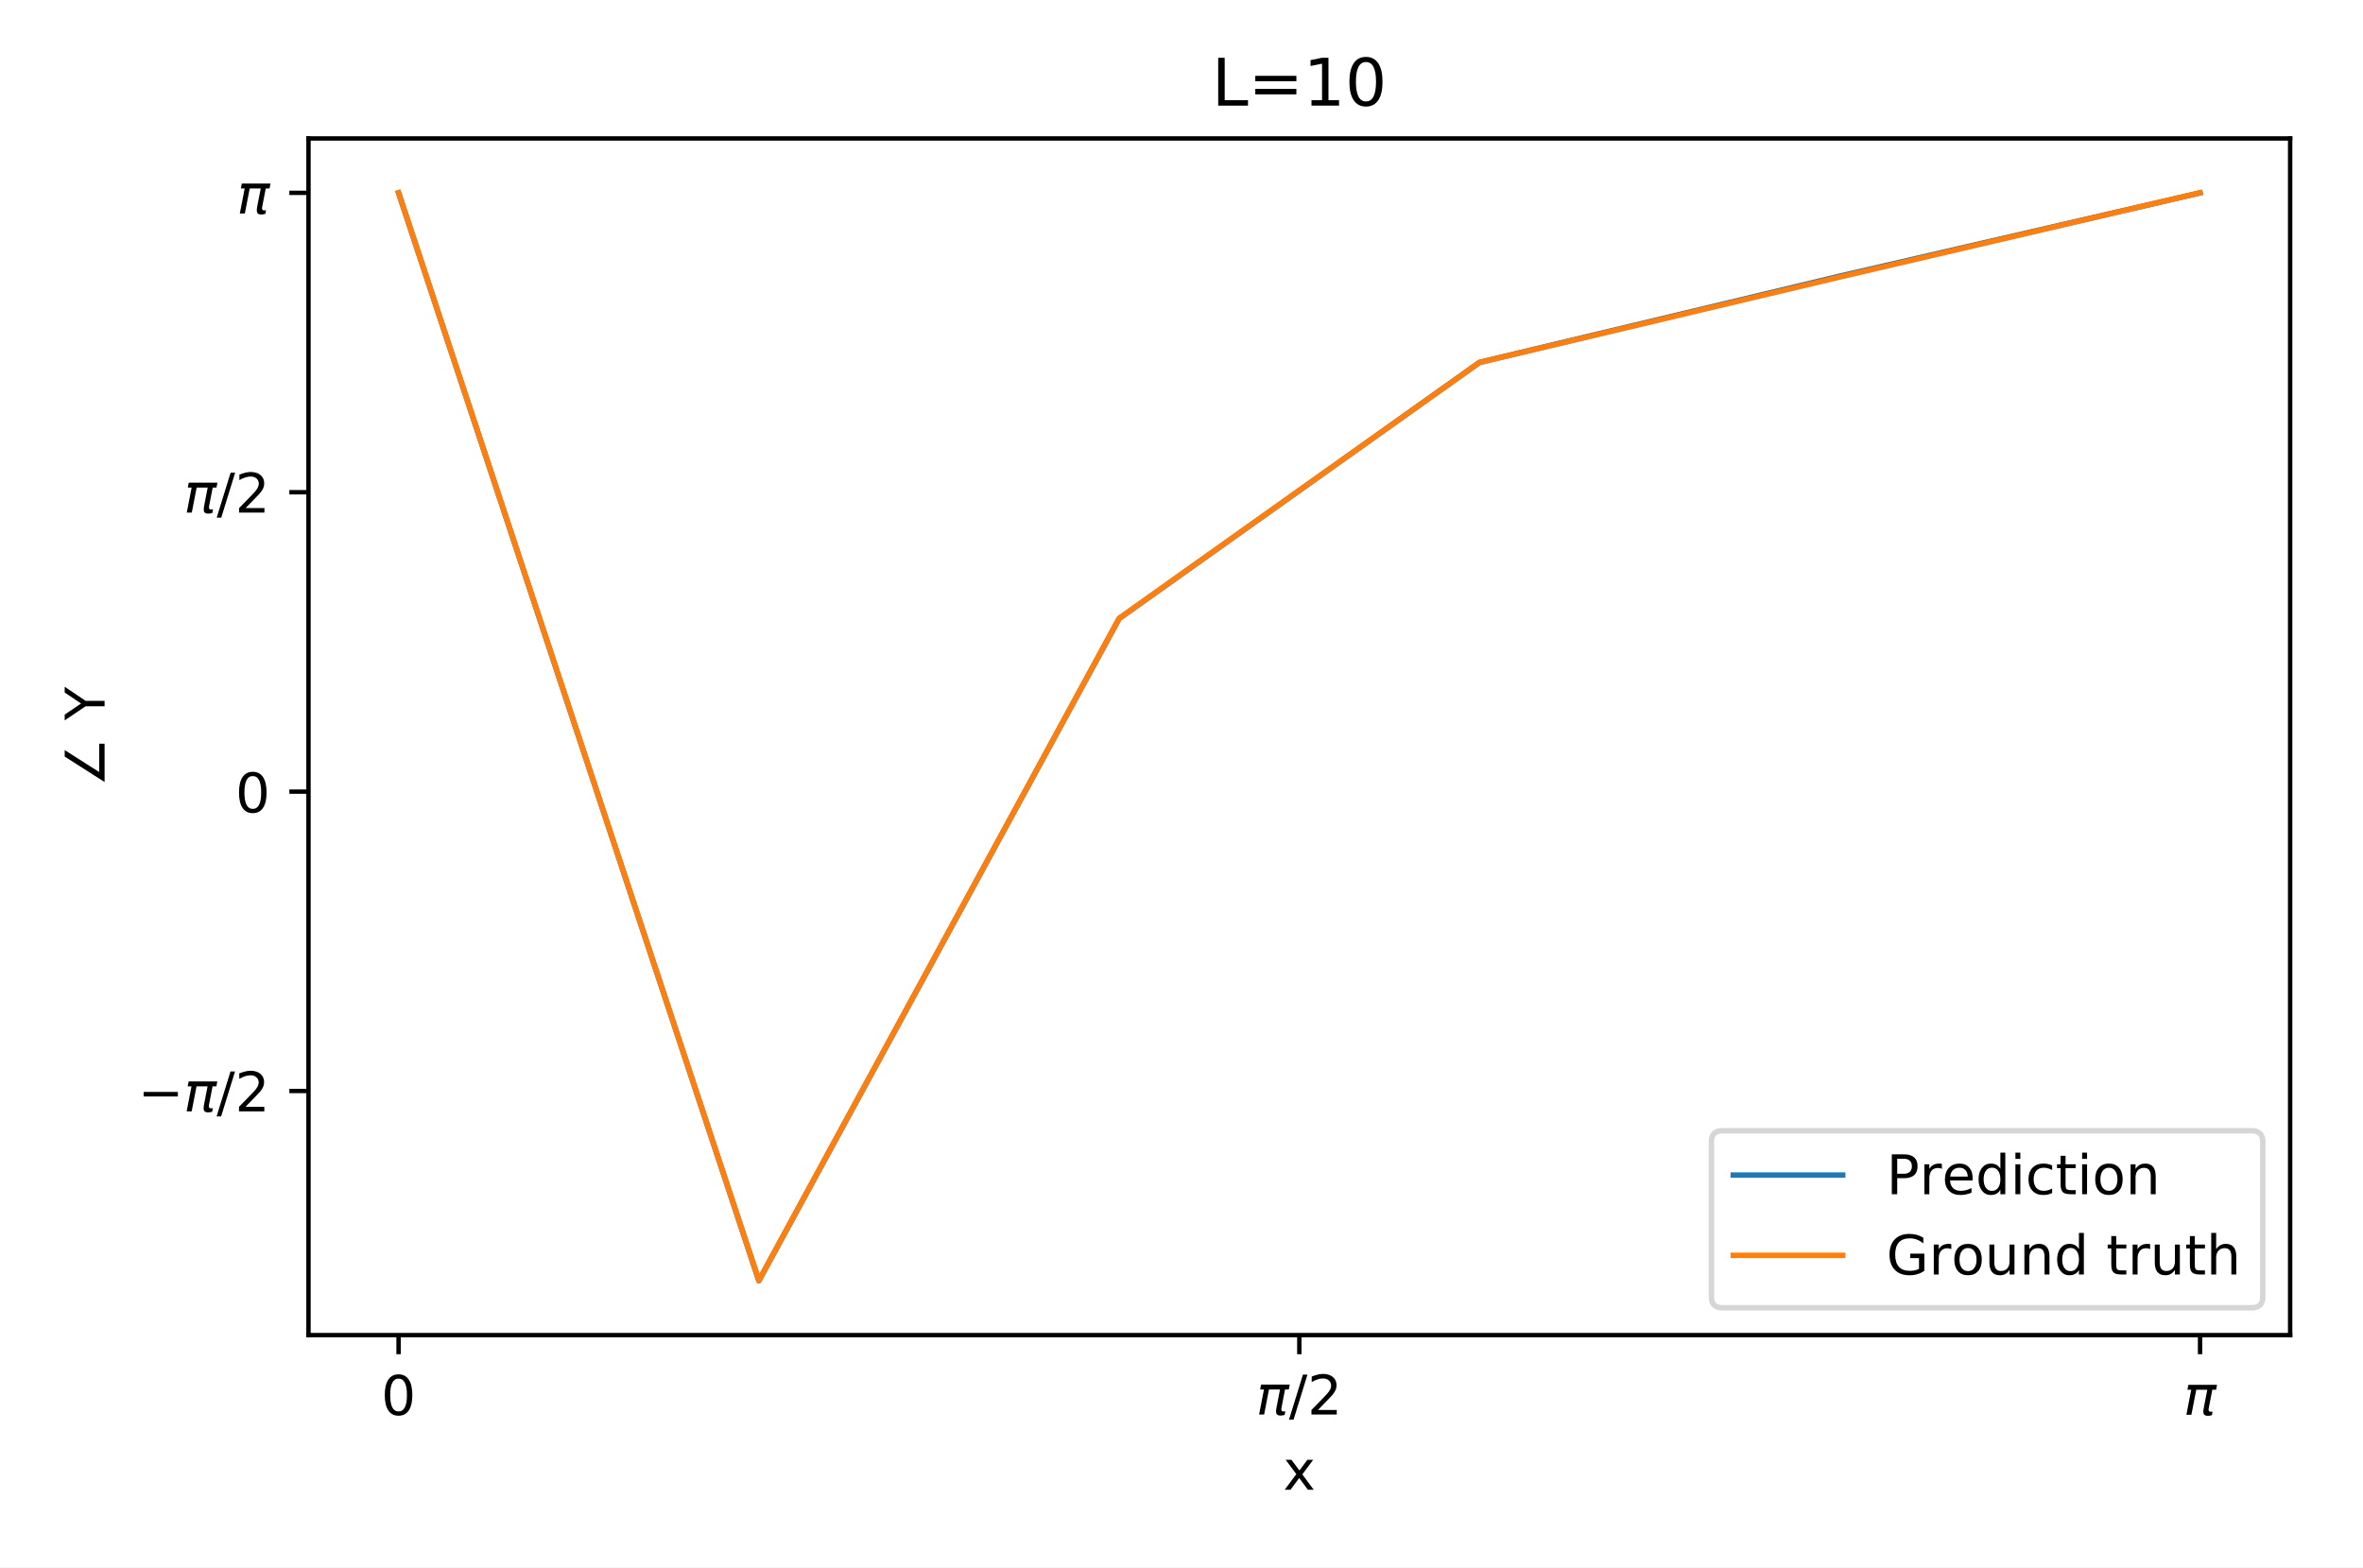
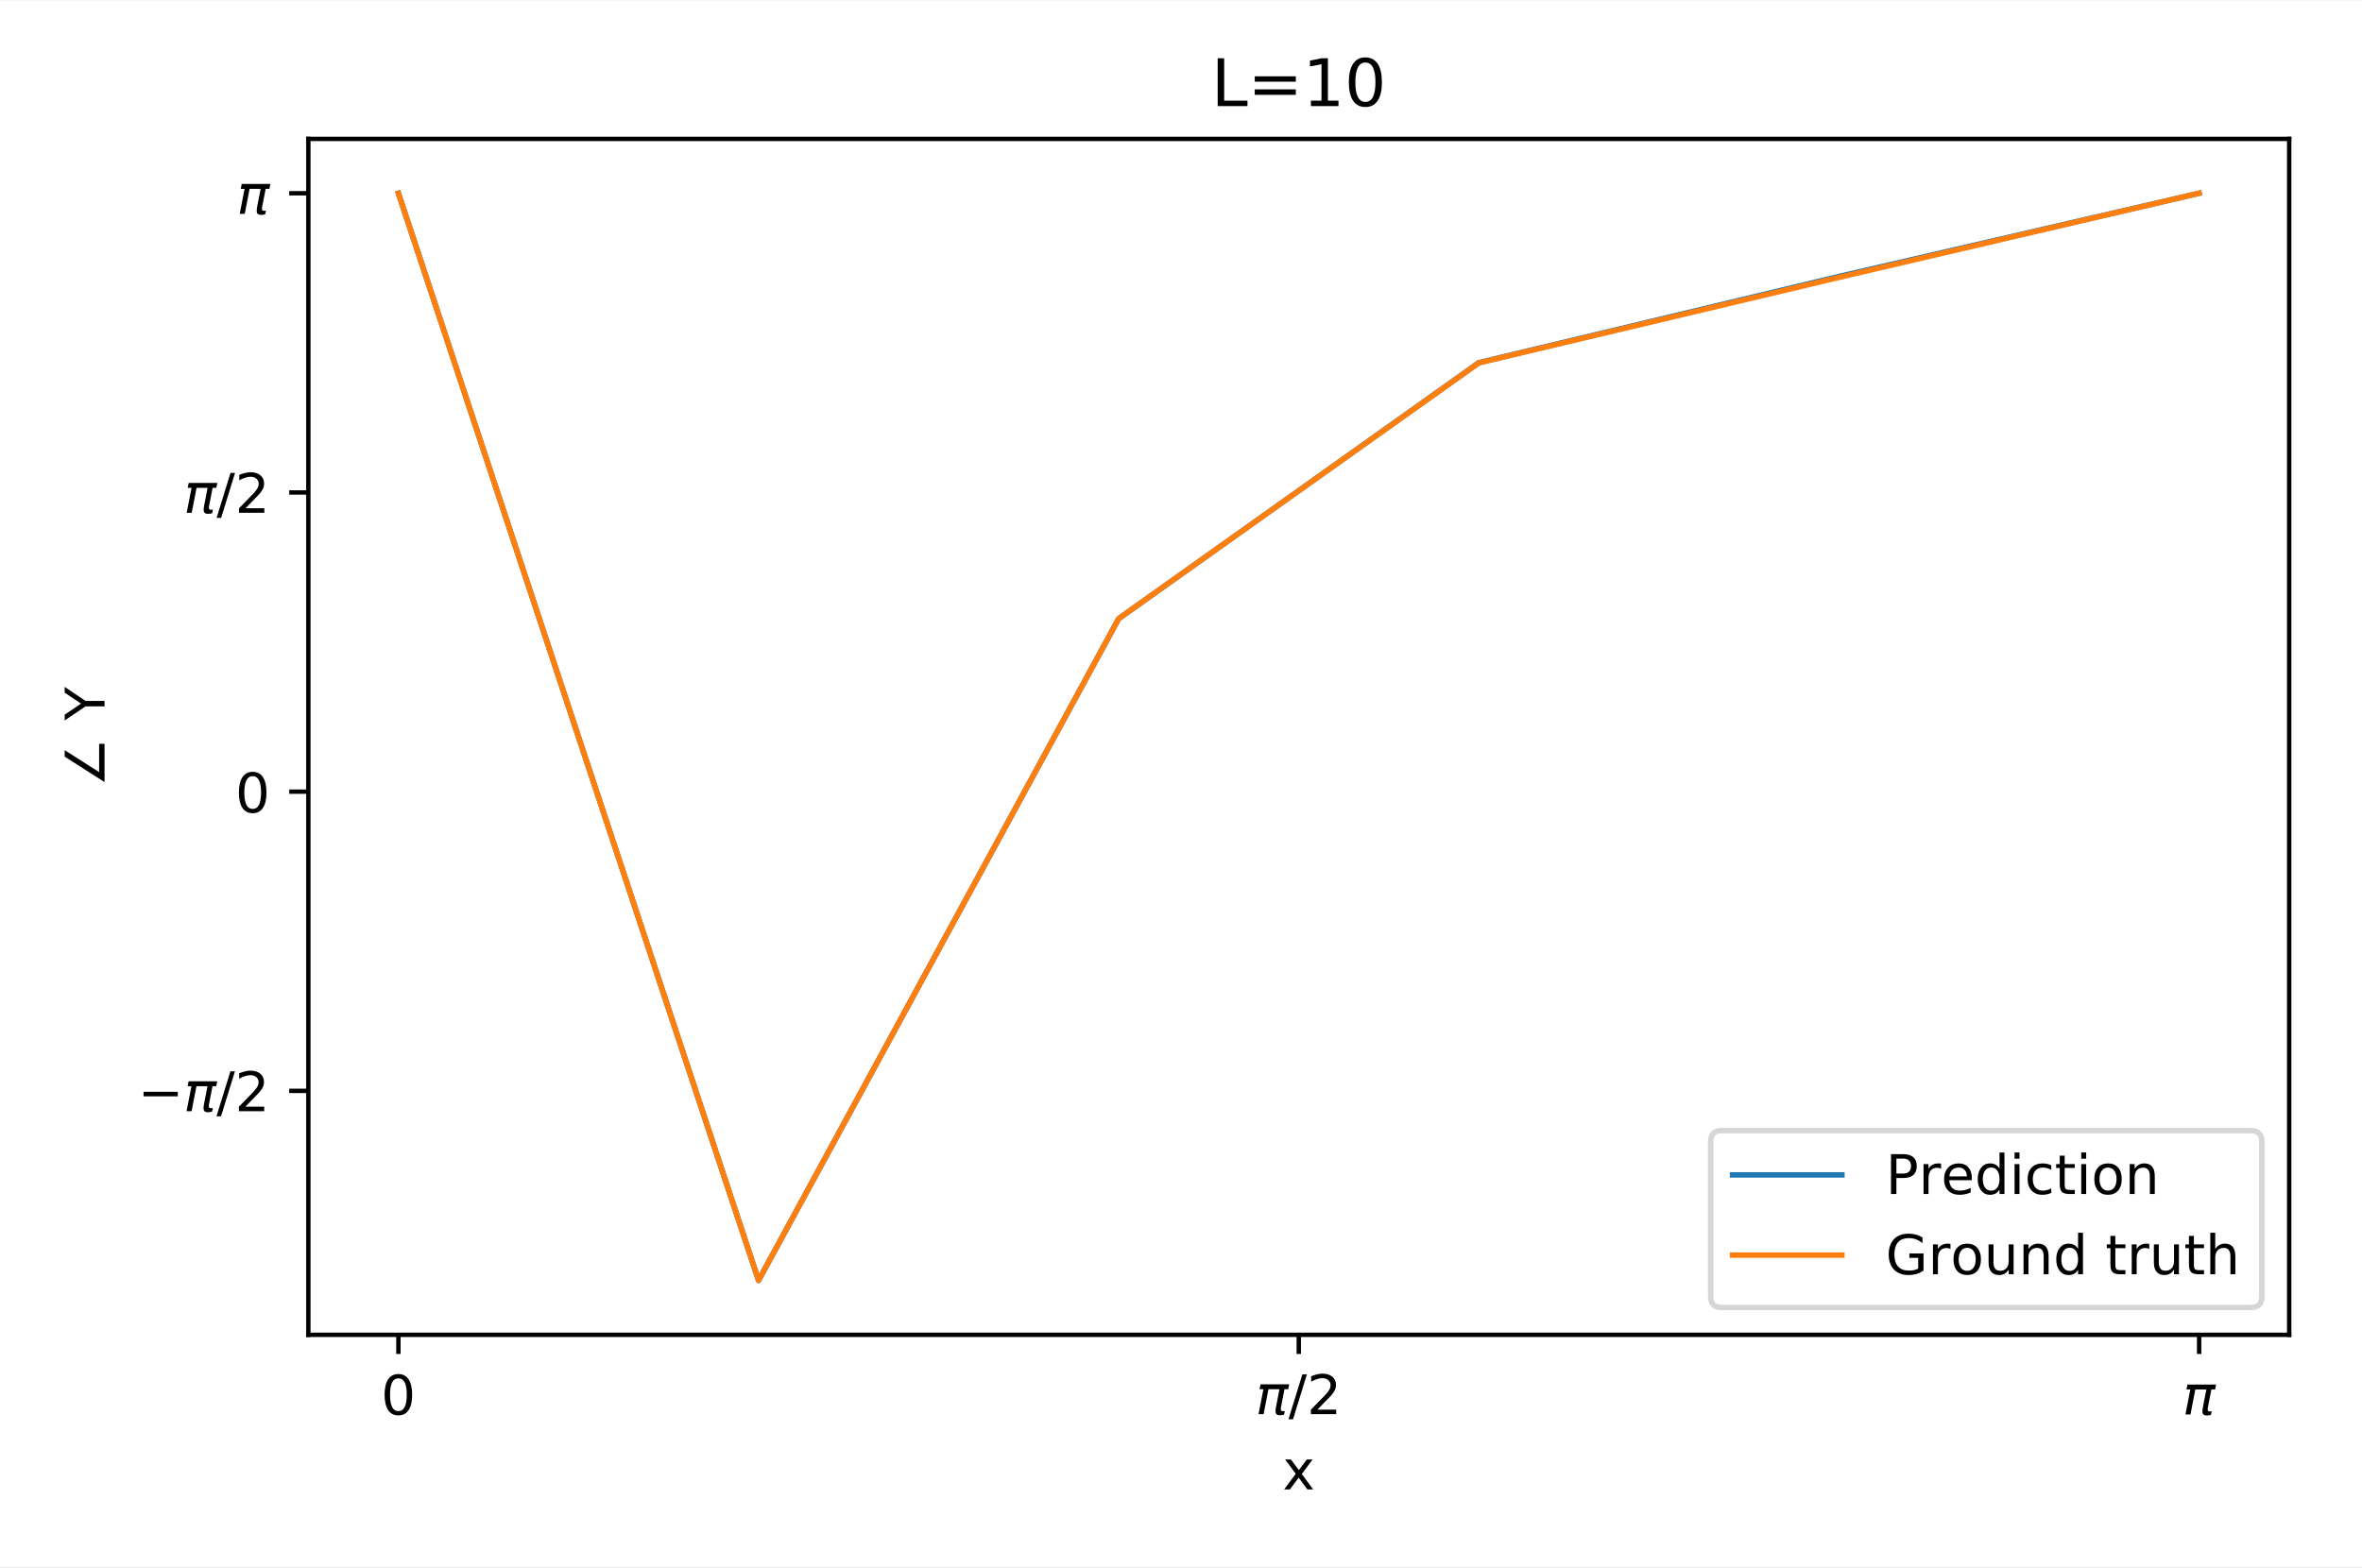
- <svg xmlns="http://www.w3.org/2000/svg" xmlns:xlink="http://www.w3.org/1999/xlink" height="286.56pt" version="1.1" viewBox="0 0 432 286.56" width="432pt">
+ <svg xmlns="http://www.w3.org/2000/svg" xmlns:xlink="http://www.w3.org/1999/xlink" height="383" viewBox="0 0 432 286.56" width="577" stroke-linecap="butt" stroke-linejoin="round">
+   <style>.B{stroke:#000}.C{stroke-width:.8}.D{stroke-linecap:butt}.E{stroke-linejoin:round}.F{stroke-linecap:square}.G{clip-path:url(#Z)}.H{stroke-linejoin:miter}</style>
+   <g fill="#fff">
+     <path d="M0 286.56h432V0H0z" />
+     <path d="M56.398 244.093H418.68V25.313H56.398z" />
+   </g>
  <defs>
-     <style type="text/css">
- *{stroke-linecap:butt;stroke-linejoin:round;}
-   </style>
+     <path d="M0 0v3.5" id="A" class="B C D E" />
  </defs>
-   <g id="figure_1">
-     <g id="patch_1">
-       <path d="M 0 286.56  L 432 286.56  L 432 0  L 0 0  z " style="fill:#ffffff;" />
-     </g>
-     <g id="axes_1">
-       <g id="patch_2">
-         <path d="M 56.398 244.093  L 418.68 244.093  L 418.68 25.313  L 56.398 25.313  z " style="fill:#ffffff;" />
-       </g>
-       <g id="matplotlib.axis_1">
-         <g id="xtick_1">
-           <g id="line2d_1">
-             <defs>
-               <path d="M 0 0  L 0 3.5  " id="m9f36da4e7a" style="stroke:#000000;stroke-width:0.8;" />
-             </defs>
-             <g>
-               <use style="stroke:#000000;stroke-width:0.8;" x="72.866" xlink:href="#m9f36da4e7a" y="244.093" />
-             </g>
-           </g>
-           <g id="text_1">
-             <defs>
-               <path d="M 31.781 66.406  Q 24.172 66.406 20.328 58.906  Q 16.5 51.422 16.5 36.375  Q 16.5 21.391 20.328 13.891  Q 24.172 6.391 31.781 6.391  Q 39.453 6.391 43.281 13.891  Q 47.125 21.391 47.125 36.375  Q 47.125 51.422 43.281 58.906  Q 39.453 66.406 31.781 66.406  z M 31.781 74.219  Q 44.047 74.219 50.516 64.516  Q 56.984 54.828 56.984 36.375  Q 56.984 17.969 50.516 8.266  Q 44.047 -1.422 31.781 -1.422  Q 19.531 -1.422 13.062 8.266  Q 6.594 17.969 6.594 36.375  Q 6.594 54.828 13.062 64.516  Q 19.531 74.219 31.781 74.219  z " id="DejaVuSans-48" />
-             </defs>
-             <g transform="translate(69.68436 258.6918)scale(0.1 -0.1)">
-               <use xlink:href="#DejaVuSans-48" />
-             </g>
-           </g>
-         </g>
-         <g id="xtick_2">
-           <g id="line2d_2">
-             <g>
-               <use style="stroke:#000000;stroke-width:0.8;" x="237.539" xlink:href="#m9f36da4e7a" y="244.093" />
-             </g>
-           </g>
-           <g id="text_2">
-             <defs>
-               <path d="M 9.125 54.688  L 61.531 54.688  L 59.766 45.703  L 52.875 45.703  L 46.344 12.109  Q 45.656 8.594 46.578 7.031  Q 47.469 5.516 50.141 5.516  Q 50.875 5.516 51.953 5.672  Q 53.078 5.766 53.422 5.812  L 52.156 -0.688  Q 50.344 -1.312 48.484 -1.609  Q 46.578 -1.906 44.781 -1.906  Q 38.922 -1.906 37.312 1.266  Q 35.688 4.5 37.359 13.094  L 43.703 45.703  L 23.531 45.703  L 14.656 0  L 5.469 0  L 14.359 45.703  L 7.375 45.703  z " id="DejaVuSans-Oblique-960" />
-               <path d="M 25.391 72.906  L 33.688 72.906  L 8.297 -9.281  L 0 -9.281  z " id="DejaVuSans-47" />
-               <path d="M 19.188 8.297  L 53.609 8.297  L 53.609 0  L 7.328 0  L 7.328 8.297  Q 12.938 14.109 22.625 23.891  Q 32.328 33.688 34.812 36.531  Q 39.547 41.844 41.422 45.531  Q 43.312 49.219 43.312 52.781  Q 43.312 58.594 39.234 62.25  Q 35.156 65.922 28.609 65.922  Q 23.969 65.922 18.812 64.312  Q 13.672 62.703 7.812 59.422  L 7.812 69.391  Q 13.766 71.781 18.938 73  Q 24.125 74.219 28.422 74.219  Q 39.75 74.219 46.484 68.547  Q 53.219 62.891 53.219 53.422  Q 53.219 48.922 51.531 44.891  Q 49.859 40.875 45.406 35.406  Q 44.188 33.984 37.641 27.219  Q 31.109 20.453 19.188 8.297  z " id="DejaVuSans-50" />
-             </defs>
-             <g transform="translate(229.6391 258.6918)scale(0.1 -0.1)">
-               <use transform="translate(0 0.78125)" xlink:href="#DejaVuSans-Oblique-960" />
-               <use transform="translate(60.20508 0.78125)" xlink:href="#DejaVuSans-47" />
-               <use transform="translate(93.84961 0.78125)" xlink:href="#DejaVuSans-50" />
-             </g>
-           </g>
-         </g>
-         <g id="xtick_3">
-           <g id="line2d_3">
-             <g>
-               <use style="stroke:#000000;stroke-width:0.8;" x="402.213" xlink:href="#m9f36da4e7a" y="244.093" />
-             </g>
-           </g>
-           <g id="text_3">
-             <g transform="translate(399.1626 258.6918)scale(0.1 -0.1)">
-               <use transform="translate(0 0.3125)" xlink:href="#DejaVuSans-Oblique-960" />
-             </g>
-           </g>
-         </g>
-         <g id="text_4">
-           <defs>
-             <path d="M 54.891 54.688  L 35.109 28.078  L 55.906 0  L 45.312 0  L 29.391 21.484  L 13.484 0  L 2.875 0  L 24.125 28.609  L 4.688 54.688  L 15.281 54.688  L 29.781 35.203  L 44.281 54.688  z " id="DejaVuSans-120" />
-           </defs>
-           <g transform="translate(234.5798 272.37)scale(0.1 -0.1)">
-             <use xlink:href="#DejaVuSans-120" />
-           </g>
-         </g>
-       </g>
-       <g id="matplotlib.axis_2">
-         <g id="ytick_1">
-           <g id="line2d_4">
-             <defs>
-               <path d="M 0 0  L -3.5 0  " id="me85a6af4b9" style="stroke:#000000;stroke-width:0.8;" />
-             </defs>
-             <g>
-               <use style="stroke:#000000;stroke-width:0.8;" x="56.398" xlink:href="#me85a6af4b9" y="199.466" />
-             </g>
-           </g>
-           <g id="text_5">
-             <defs>
-               <path d="M 10.594 35.5  L 73.188 35.5  L 73.188 27.203  L 10.594 27.203  z " id="DejaVuSans-8722" />
-             </defs>
-             <g transform="translate(25.19825 203.2651)scale(0.1 -0.1)">
-               <use transform="translate(0 0.78125)" xlink:href="#DejaVuSans-8722" />
-               <use transform="translate(83.78906 0.78125)" xlink:href="#DejaVuSans-Oblique-960" />
-               <use transform="translate(143.9941 0.78125)" xlink:href="#DejaVuSans-47" />
-               <use transform="translate(177.6387 0.78125)" xlink:href="#DejaVuSans-50" />
-             </g>
-           </g>
-         </g>
-         <g id="ytick_2">
-           <g id="line2d_5">
-             <g>
-               <use style="stroke:#000000;stroke-width:0.8;" x="56.398" xlink:href="#me85a6af4b9" y="144.73" />
-             </g>
-           </g>
-           <g id="text_6">
-             <g transform="translate(43.03575 148.5289)scale(0.1 -0.1)">
-               <use xlink:href="#DejaVuSans-48" />
-             </g>
-           </g>
-         </g>
-         <g id="ytick_3">
-           <g id="line2d_6">
-             <g>
-               <use style="stroke:#000000;stroke-width:0.8;" x="56.398" xlink:href="#me85a6af4b9" y="89.994" />
-             </g>
-           </g>
-           <g id="text_7">
-             <g transform="translate(33.59825 93.79275)scale(0.1 -0.1)">
-               <use transform="translate(0 0.78125)" xlink:href="#DejaVuSans-Oblique-960" />
-               <use transform="translate(60.20508 0.78125)" xlink:href="#DejaVuSans-47" />
-               <use transform="translate(93.84961 0.78125)" xlink:href="#DejaVuSans-50" />
-             </g>
-           </g>
-         </g>
-         <g id="ytick_4">
-           <g id="line2d_7">
-             <g>
-               <use style="stroke:#000000;stroke-width:0.8;" x="56.398" xlink:href="#me85a6af4b9" y="35.257" />
-             </g>
-           </g>
-           <g id="text_8">
-             <g transform="translate(43.29825 39.0566)scale(0.1 -0.1)">
-               <use transform="translate(0 0.3125)" xlink:href="#DejaVuSans-Oblique-960" />
-             </g>
-           </g>
-         </g>
-         <g id="text_9">
-           <defs>
-             <path d="M 78.562 9.859  L 78.562 0  L 8.547 0  L 55.078 72.906  L 66.891 72.906  L 26.812 9.859  z " id="DejaVuSans-8736" />
-             <path id="DejaVuSans-32" />
-             <path d="M -0.203 72.906  L 10.406 72.906  L 30.609 42.922  L 50.688 72.906  L 61.281 72.906  L 35.5 34.719  L 35.5 0  L 25.594 0  L 25.594 34.719  z " id="DejaVuSans-89" />
-           </defs>
-           <g transform="translate(19.11857 143.8289)rotate(-90)scale(0.1 -0.1)">
-             <use xlink:href="#DejaVuSans-8736" />
-             <use x="89.648" xlink:href="#DejaVuSans-32" />
-             <use x="121.436" xlink:href="#DejaVuSans-89" />
-           </g>
-         </g>
-       </g>
-       <g id="line2d_8">
-         <path clip-path="url(#pcd267390e7)" d="M 72.866 35.257  L 138.735 234.149  L 204.604 113.079  L 270.474 66.25  L 336.343 50.486  L 402.213 35.257  " style="fill:none;stroke:#1f77b4;stroke-linecap:square;" />
-       </g>
-       <g id="line2d_9">
-         <path clip-path="url(#pcd267390e7)" d="M 72.866 35.257  L 138.735 234.14  L 204.604 113.071  L 270.474 66.288  L 336.343 50.649  L 402.213 35.257  " style="fill:none;stroke:#ff7f0e;stroke-linecap:square;" />
-       </g>
-       <g id="patch_3">
-         <path d="M 56.398 244.093  L 56.398 25.313  " style="fill:none;stroke:#000000;stroke-linecap:square;stroke-linejoin:miter;stroke-width:0.8;" />
-       </g>
-       <g id="patch_4">
-         <path d="M 418.68 244.093  L 418.68 25.313  " style="fill:none;stroke:#000000;stroke-linecap:square;stroke-linejoin:miter;stroke-width:0.8;" />
-       </g>
-       <g id="patch_5">
-         <path d="M 56.398 244.093  L 418.68 244.093  " style="fill:none;stroke:#000000;stroke-linecap:square;stroke-linejoin:miter;stroke-width:0.8;" />
-       </g>
-       <g id="patch_6">
-         <path d="M 56.398 25.313  L 418.68 25.313  " style="fill:none;stroke:#000000;stroke-linecap:square;stroke-linejoin:miter;stroke-width:0.8;" />
-       </g>
-       <g id="text_10">
-         <defs>
-           <path d="M 9.812 72.906  L 19.672 72.906  L 19.672 8.297  L 55.172 8.297  L 55.172 0  L 9.812 0  z " id="DejaVuSans-76" />
-           <path d="M 10.594 45.406  L 73.188 45.406  L 73.188 37.203  L 10.594 37.203  z M 10.594 25.484  L 73.188 25.484  L 73.188 17.188  L 10.594 17.188  z " id="DejaVuSans-61" />
-           <path d="M 12.406 8.297  L 28.516 8.297  L 28.516 63.922  L 10.984 60.406  L 10.984 69.391  L 28.422 72.906  L 38.281 72.906  L 38.281 8.297  L 54.391 8.297  L 54.391 0  L 12.406 0  z " id="DejaVuSans-49" />
-         </defs>
-         <g transform="translate(221.5332 19.3128)scale(0.12 -0.12)">
-           <use xlink:href="#DejaVuSans-76" />
-           <use x="55.713" xlink:href="#DejaVuSans-61" />
-           <use x="139.502" xlink:href="#DejaVuSans-49" />
-           <use x="203.125" xlink:href="#DejaVuSans-48" />
-         </g>
-       </g>
-       <g id="legend_1">
-         <g id="patch_7">
-           <path d="M 314.877 239.093  L 411.68 239.093  Q 413.68 239.093 413.68 237.093  L 413.68 208.737  Q 413.68 206.737 411.68 206.737  L 314.877 206.737  Q 312.877 206.737 312.877 208.737  L 312.877 237.093  Q 312.877 239.093 314.877 239.093  z " style="fill:#ffffff;opacity:0.8;stroke:#cccccc;stroke-linejoin:miter;" />
-         </g>
-         <g id="line2d_10">
-           <path d="M 316.877 214.836  L 336.877 214.836  " style="fill:none;stroke:#1f77b4;stroke-linecap:square;" />
-         </g>
-         <g id="line2d_11" />
-         <g id="text_11">
-           <defs>
-             <path d="M 19.672 64.797  L 19.672 37.406  L 32.078 37.406  Q 38.969 37.406 42.719 40.969  Q 46.484 44.531 46.484 51.125  Q 46.484 57.672 42.719 61.234  Q 38.969 64.797 32.078 64.797  z M 9.812 72.906  L 32.078 72.906  Q 44.344 72.906 50.609 67.359  Q 56.891 61.812 56.891 51.125  Q 56.891 40.328 50.609 34.812  Q 44.344 29.297 32.078 29.297  L 19.672 29.297  L 19.672 0  L 9.812 0  z " id="DejaVuSans-80" />
-             <path d="M 41.109 46.297  Q 39.594 47.172 37.812 47.578  Q 36.031 48 33.891 48  Q 26.266 48 22.188 43.047  Q 18.109 38.094 18.109 28.812  L 18.109 0  L 9.078 0  L 9.078 54.688  L 18.109 54.688  L 18.109 46.188  Q 20.953 51.172 25.484 53.578  Q 30.031 56 36.531 56  Q 37.453 56 38.578 55.875  Q 39.703 55.766 41.062 55.516  z " id="DejaVuSans-114" />
-             <path d="M 56.203 29.594  L 56.203 25.203  L 14.891 25.203  Q 15.484 15.922 20.484 11.062  Q 25.484 6.203 34.422 6.203  Q 39.594 6.203 44.453 7.469  Q 49.312 8.734 54.109 11.281  L 54.109 2.781  Q 49.266 0.734 44.188 -0.344  Q 39.109 -1.422 33.891 -1.422  Q 20.797 -1.422 13.156 6.188  Q 5.516 13.812 5.516 26.812  Q 5.516 40.234 12.766 48.109  Q 20.016 56 32.328 56  Q 43.359 56 49.781 48.891  Q 56.203 41.797 56.203 29.594  z M 47.219 32.234  Q 47.125 39.594 43.094 43.984  Q 39.062 48.391 32.422 48.391  Q 24.906 48.391 20.391 44.141  Q 15.875 39.891 15.188 32.172  z " id="DejaVuSans-101" />
-             <path d="M 45.406 46.391  L 45.406 75.984  L 54.391 75.984  L 54.391 0  L 45.406 0  L 45.406 8.203  Q 42.578 3.328 38.25 0.953  Q 33.938 -1.422 27.875 -1.422  Q 17.969 -1.422 11.734 6.484  Q 5.516 14.406 5.516 27.297  Q 5.516 40.188 11.734 48.094  Q 17.969 56 27.875 56  Q 33.938 56 38.25 53.625  Q 42.578 51.266 45.406 46.391  z M 14.797 27.297  Q 14.797 17.391 18.875 11.75  Q 22.953 6.109 30.078 6.109  Q 37.203 6.109 41.297 11.75  Q 45.406 17.391 45.406 27.297  Q 45.406 37.203 41.297 42.844  Q 37.203 48.484 30.078 48.484  Q 22.953 48.484 18.875 42.844  Q 14.797 37.203 14.797 27.297  z " id="DejaVuSans-100" />
-             <path d="M 9.422 54.688  L 18.406 54.688  L 18.406 0  L 9.422 0  z M 9.422 75.984  L 18.406 75.984  L 18.406 64.594  L 9.422 64.594  z " id="DejaVuSans-105" />
-             <path d="M 48.781 52.594  L 48.781 44.188  Q 44.969 46.297 41.141 47.344  Q 37.312 48.391 33.406 48.391  Q 24.656 48.391 19.812 42.844  Q 14.984 37.312 14.984 27.297  Q 14.984 17.281 19.812 11.734  Q 24.656 6.203 33.406 6.203  Q 37.312 6.203 41.141 7.25  Q 44.969 8.297 48.781 10.406  L 48.781 2.094  Q 45.016 0.344 40.984 -0.531  Q 36.969 -1.422 32.422 -1.422  Q 20.062 -1.422 12.781 6.344  Q 5.516 14.109 5.516 27.297  Q 5.516 40.672 12.859 48.328  Q 20.219 56 33.016 56  Q 37.156 56 41.109 55.141  Q 45.062 54.297 48.781 52.594  z " id="DejaVuSans-99" />
-             <path d="M 18.312 70.219  L 18.312 54.688  L 36.812 54.688  L 36.812 47.703  L 18.312 47.703  L 18.312 18.016  Q 18.312 11.328 20.141 9.422  Q 21.969 7.516 27.594 7.516  L 36.812 7.516  L 36.812 0  L 27.594 0  Q 17.188 0 13.234 3.875  Q 9.281 7.766 9.281 18.016  L 9.281 47.703  L 2.688 47.703  L 2.688 54.688  L 9.281 54.688  L 9.281 70.219  z " id="DejaVuSans-116" />
-             <path d="M 30.609 48.391  Q 23.391 48.391 19.188 42.75  Q 14.984 37.109 14.984 27.297  Q 14.984 17.484 19.156 11.844  Q 23.344 6.203 30.609 6.203  Q 37.797 6.203 41.984 11.859  Q 46.188 17.531 46.188 27.297  Q 46.188 37.016 41.984 42.703  Q 37.797 48.391 30.609 48.391  z M 30.609 56  Q 42.328 56 49.016 48.375  Q 55.719 40.766 55.719 27.297  Q 55.719 13.875 49.016 6.219  Q 42.328 -1.422 30.609 -1.422  Q 18.844 -1.422 12.172 6.219  Q 5.516 13.875 5.516 27.297  Q 5.516 40.766 12.172 48.375  Q 18.844 56 30.609 56  z " id="DejaVuSans-111" />
-             <path d="M 54.891 33.016  L 54.891 0  L 45.906 0  L 45.906 32.719  Q 45.906 40.484 42.875 44.328  Q 39.844 48.188 33.797 48.188  Q 26.516 48.188 22.312 43.547  Q 18.109 38.922 18.109 30.906  L 18.109 0  L 9.078 0  L 9.078 54.688  L 18.109 54.688  L 18.109 46.188  Q 21.344 51.125 25.703 53.562  Q 30.078 56 35.797 56  Q 45.219 56 50.047 50.172  Q 54.891 44.344 54.891 33.016  z " id="DejaVuSans-110" />
-           </defs>
-           <g transform="translate(344.8769 218.3356)scale(0.1 -0.1)">
-             <use xlink:href="#DejaVuSans-80" />
-             <use x="60.287" xlink:href="#DejaVuSans-114" />
-             <use x="101.369" xlink:href="#DejaVuSans-101" />
-             <use x="162.893" xlink:href="#DejaVuSans-100" />
-             <use x="226.369" xlink:href="#DejaVuSans-105" />
-             <use x="254.152" xlink:href="#DejaVuSans-99" />
-             <use x="309.133" xlink:href="#DejaVuSans-116" />
-             <use x="348.342" xlink:href="#DejaVuSans-105" />
-             <use x="376.125" xlink:href="#DejaVuSans-111" />
-             <use x="437.307" xlink:href="#DejaVuSans-110" />
-           </g>
-         </g>
-         <g id="line2d_12">
-           <path d="M 316.877 229.514  L 336.877 229.514  " style="fill:none;stroke:#ff7f0e;stroke-linecap:square;" />
-         </g>
-         <g id="line2d_13" />
-         <g id="text_12">
-           <defs>
-             <path d="M 59.516 10.406  L 59.516 29.984  L 43.406 29.984  L 43.406 38.094  L 69.281 38.094  L 69.281 6.781  Q 63.578 2.734 56.688 0.656  Q 49.812 -1.422 42 -1.422  Q 24.906 -1.422 15.25 8.562  Q 5.609 18.562 5.609 36.375  Q 5.609 54.25 15.25 64.234  Q 24.906 74.219 42 74.219  Q 49.125 74.219 55.547 72.453  Q 61.969 70.703 67.391 67.281  L 67.391 56.781  Q 61.922 61.422 55.766 63.766  Q 49.609 66.109 42.828 66.109  Q 29.438 66.109 22.719 58.641  Q 16.016 51.172 16.016 36.375  Q 16.016 21.625 22.719 14.156  Q 29.438 6.688 42.828 6.688  Q 48.047 6.688 52.141 7.594  Q 56.25 8.5 59.516 10.406  z " id="DejaVuSans-71" />
-             <path d="M 8.5 21.578  L 8.5 54.688  L 17.484 54.688  L 17.484 21.922  Q 17.484 14.156 20.5 10.266  Q 23.531 6.391 29.594 6.391  Q 36.859 6.391 41.078 11.031  Q 45.312 15.672 45.312 23.688  L 45.312 54.688  L 54.297 54.688  L 54.297 0  L 45.312 0  L 45.312 8.406  Q 42.047 3.422 37.719 1  Q 33.406 -1.422 27.688 -1.422  Q 18.266 -1.422 13.375 4.438  Q 8.5 10.297 8.5 21.578  z M 31.109 56  z " id="DejaVuSans-117" />
-             <path d="M 54.891 33.016  L 54.891 0  L 45.906 0  L 45.906 32.719  Q 45.906 40.484 42.875 44.328  Q 39.844 48.188 33.797 48.188  Q 26.516 48.188 22.312 43.547  Q 18.109 38.922 18.109 30.906  L 18.109 0  L 9.078 0  L 9.078 75.984  L 18.109 75.984  L 18.109 46.188  Q 21.344 51.125 25.703 53.562  Q 30.078 56 35.797 56  Q 45.219 56 50.047 50.172  Q 54.891 44.344 54.891 33.016  z " id="DejaVuSans-104" />
-           </defs>
-           <g transform="translate(344.8769 233.0137)scale(0.1 -0.1)">
-             <use xlink:href="#DejaVuSans-71" />
-             <use x="77.49" xlink:href="#DejaVuSans-114" />
-             <use x="118.572" xlink:href="#DejaVuSans-111" />
-             <use x="179.754" xlink:href="#DejaVuSans-117" />
-             <use x="243.133" xlink:href="#DejaVuSans-110" />
-             <use x="306.512" xlink:href="#DejaVuSans-100" />
-             <use x="369.988" xlink:href="#DejaVuSans-32" />
-             <use x="401.775" xlink:href="#DejaVuSans-116" />
-             <use x="440.984" xlink:href="#DejaVuSans-114" />
-             <use x="482.098" xlink:href="#DejaVuSans-117" />
-             <use x="545.477" xlink:href="#DejaVuSans-116" />
-             <use x="584.686" xlink:href="#DejaVuSans-104" />
-           </g>
-         </g>
-       </g>
+   <use x="72.866" xlink:href="#A" y="244.093" class="B C" />
+   <defs>
+     <path d="M31.78 66.406q-7.61 0-11.453-7.5-3.828-7.484-3.828-22.53 0-14.984 3.828-22.484 3.844-7.5 11.453-7.5 7.672 0 11.5 7.5 3.844 7.5 3.844 22.484 0 15.047-3.844 22.53-3.828 7.5-11.5 7.5zm0 7.813q12.266 0 18.734-9.703 6.47-9.687 6.47-28.14 0-18.406-6.47-28.11-6.47-9.687-18.734-9.687-12.25 0-18.72 9.688-6.47 9.703-6.47 28.11 0 18.453 6.47 28.14 6.47 9.703 18.72 9.703z" id="B" />
+   </defs>
+   <use xlink:href="#B" transform="matrix(.1 0 0 -.1 69.68436 258.6918)" />
+   <use x="237.539" xlink:href="#A" y="244.093" class="B C" />
+   <defs>
+     <path d="M9.125 54.688H61.53l-1.766-8.984h-6.89l-6.53-33.594q-.687-3.516.234-5.078.89-1.516 3.563-1.516.734 0 1.813.156 1.125.094 1.47.14l-1.266-6.5q-1.812-.625-3.672-.922-1.906-.297-3.703-.297-5.86 0-7.47 3.172-1.625 3.234.047 11.828l6.344 32.61H23.53L14.656 0H5.47l8.89 45.703H7.375z" id="C" />
+     <path d="M25.39 72.906h8.297L8.297-9.28H0z" id="D" />
+     <path d="M19.188 8.297H53.61V0H7.328v8.297q5.61 5.813 15.297 15.594 9.703 9.797 12.188 12.64 4.734 5.313 6.61 9 1.89 3.688 1.89 7.25 0 5.813-4.078 9.47-4.078 3.672-10.625 3.672-4.64 0-9.797-1.61-5.14-1.61-11-4.89v9.97q5.953 2.39 11.125 3.61 5.188 1.22 9.484 1.22 11.328 0 18.063-5.672 6.734-5.656 6.734-15.125 0-4.5-1.687-8.53-1.672-4.016-6.125-9.484-1.22-1.422-7.766-8.187-6.53-6.766-18.453-18.922z" id="E" />
+   </defs>
+   <g transform="matrix(.1 0 0 -.1 229.6391 258.6918)">
+     <use xlink:href="#C" y=".781" />
+     <use xlink:href="#D" x="60.205" y=".781" />
+     <use xlink:href="#E" x="93.85" y=".781" />
+   </g>
+   <use x="402.213" xlink:href="#A" y="244.093" class="B C" />
+   <use xlink:href="#C" y=".313" transform="matrix(.1 0 0 -.1 399.1626 258.6918)" />
+   <defs>
+     <path d="M54.89 54.688l-19.78-26.61L55.906 0H45.313L29.39 21.484 13.484 0H2.875l21.25 28.61L4.688 54.688H15.28l14.5-19.484 14.5 19.484z" id="F" />
+   </defs>
+   <use xlink:href="#F" transform="matrix(.1 0 0 -.1 234.5798 272.37)" />
+   <defs>
+     <path d="M0 0h-3.5" id="G" class="B C D E" />
+   </defs>
+   <use x="56.398" xlink:href="#G" y="199.466" class="B C" />
+   <defs>
+     <path d="M10.594 35.5h62.594v-8.297H10.594z" id="H" />
+   </defs>
+   <g transform="matrix(.1 0 0 -.1 25.19825 203.2651)">
+     <use xlink:href="#H" y=".781" />
+     <use xlink:href="#C" x="83.789" y=".781" />
+     <use xlink:href="#D" x="143.994" y=".781" />
+     <use xlink:href="#E" x="177.639" y=".781" />
+   </g>
+   <use x="56.398" xlink:href="#G" y="144.73" class="B C" />
+   <use xlink:href="#B" transform="matrix(.1 0 0 -.1 43.03575 148.5289)" />
+   <use x="56.398" xlink:href="#G" y="89.994" class="B C" />
+   <g transform="matrix(.1 0 0 -.1 33.59825 93.79275)">
+     <use xlink:href="#C" y=".781" />
+     <use xlink:href="#D" x="60.205" y=".781" />
+     <use xlink:href="#E" x="93.85" y=".781" />
+   </g>
+   <use x="56.398" xlink:href="#G" y="35.257" class="B C" />
+   <use xlink:href="#C" y=".313" transform="matrix(.1 0 0 -.1 43.29825 39.0566)" />
+   <defs>
+     <path d="M78.563 9.86V0H8.547l46.53 72.906H66.89L26.813 9.86z" id="I" />
+     <path d="M-.203 72.906h10.61L30.61 42.922l20.078 29.984H61.28L35.5 34.72V0h-9.906v34.72z" id="J" />
+   </defs>
+   <g transform="matrix(0 -.1 -.1 0 19.11857 143.8289)">
+     <use xlink:href="#I" />
+     <use x="89.648" xlink:href="#m" />
+     <use x="121.436" xlink:href="#J" />
+   </g>
+   <g fill="none" class="F">
+     <path d="M72.866 35.257l65.87 198.89 65.87-121.07 65.87-46.83 65.87-15.763 65.87-15.23" stroke="#1f77b4" class="G" />
+     <path d="M72.866 35.257l65.87 198.883 65.87-121.07 65.87-46.783 65.87-15.64 65.87-15.392" stroke="#ff7f0e" class="G" />
+     <g class="B C H">
+       <path d="M56.398 244.093V25.313m362.282 218.78V25.313" />
+       <path d="M56.398 244.093H418.68M56.398 25.313H418.68" />
    </g>
  </g>
  <defs>
-     <clipPath id="pcd267390e7">
-       <rect height="218.781" width="362.282" x="56.398" y="25.313" />
+     <path d="M9.813 72.906h9.86V8.297h35.5V0H9.813z" id="K" />
+     <path d="M10.594 45.406h62.594v-8.203H10.594zm0-19.922h62.594v-8.297H10.594z" id="L" />
+     <path d="M12.406 8.297h16.11v55.625l-17.53-3.516v8.984l17.438 3.516h9.86V8.297h16.11V0H12.406z" id="M" />
+   </defs>
+   <g transform="matrix(.12 0 0 -.12 221.5332 19.3128)">
+     <use xlink:href="#K" />
+     <use x="55.713" xlink:href="#L" />
+     <use x="139.502" xlink:href="#M" />
+     <use x="203.125" xlink:href="#B" />
+   </g>
+   <path d="M314.877 239.093h96.803q2 0 2-2v-28.356q0-2-2-2h-96.803q-2 0-2 2v28.356q0 2 2 2z" fill="#fff" opacity=".8" stroke="#ccc" class="H" />
+   <path d="M316.877 214.836h20" fill="none" stroke="#1f77b4" class="F" />
+   <defs>
+     <path d="M19.672 64.797v-27.39h12.406q6.89 0 10.64 3.563 3.766 3.563 3.766 10.156 0 6.547-3.766 10.11-3.75 3.563-10.64 3.563zm-9.86 8.11h22.266q12.266 0 18.53-5.547 6.28-5.547 6.28-16.234 0-10.797-6.28-16.312-6.266-5.516-18.53-5.516H19.672V0h-9.86z" id="N" />
+     <path d="M41.11 46.297q-1.516.875-3.297 1.28Q36.03 48 33.89 48q-7.625 0-11.703-4.953-4.078-4.953-4.078-14.234V0h-9.03v54.688h9.03v-8.5q2.844 4.984 7.375 7.39Q30.03 56 36.53 56q.922 0 2.047-.125 1.125-.11 2.484-.36z" id="O" />
+     <path d="M56.203 29.594v-4.39H14.89q.594-9.28 5.594-14.14 5-4.86 13.938-4.86 5.172 0 10.03 1.266 4.86 1.266 9.656 3.813v-8.5Q49.266.734 44.188-.344 39.11-1.422 33.89-1.422q-13.094 0-20.734 7.61-7.64 7.625-7.64 20.625 0 13.422 7.25 21.297Q20.016 56 32.328 56q11.03 0 17.453-7.11 6.422-7.094 6.422-19.297zm-8.984 2.64q-.094 7.36-4.125 11.75-4.03 4.406-10.672 4.406-7.516 0-12.03-4.25-4.516-4.25-5.203-11.97z" id="P" />
+     <path d="M45.406 46.39v29.594h8.984V0h-8.984v8.203Q42.578 3.328 38.25.953q-4.312-2.375-10.375-2.375-9.906 0-16.14 7.906-6.22 7.922-6.22 20.813 0 12.89 6.22 20.797Q17.97 56 27.875 56q6.063 0 10.375-2.375 4.328-2.36 7.156-7.234zm-30.61-19.094q0-9.906 4.078-15.547 4.078-5.64 11.203-5.64 7.125 0 11.22 5.64 4.11 5.64 4.11 15.547 0 9.906-4.11 15.547-4.094 5.64-11.22 5.64-7.125 0-11.203-5.64-4.078-5.64-4.078-15.547z" id="Q" />
+     <path d="M9.422 54.688h8.984V0H9.422zm0 21.297h8.984v-11.39H9.422z" id="R" />
+     <path d="M48.78 52.594v-8.406q-3.812 2.11-7.64 3.156-3.828 1.047-7.734 1.047-8.75 0-13.594-5.547-4.828-5.53-4.828-15.547 0-10.016 4.828-15.562 4.844-5.53 13.594-5.53 3.906 0 7.734 1.047 3.828 1.047 7.64 3.156V2.094Q45.016.344 40.984-.53q-4.016-.89-8.562-.89-12.36 0-19.64 7.766-7.266 7.766-7.266 20.953 0 13.375 7.344 21.03Q20.22 56 33.016 56q4.14 0 8.094-.86 3.953-.844 7.672-2.547z" id="S" />
+     <path d="M18.313 70.22v-15.53h18.5v-6.984h-18.5V18.016q0-6.687 1.828-8.594 1.828-1.906 7.453-1.906h9.22V0h-9.22q-10.406 0-14.36 3.875-3.953 3.89-3.953 14.14v29.688H2.688v6.984H9.28v15.53z" id="T" />
+     <path d="M30.61 48.39q-7.22 0-11.422-5.64-4.203-5.64-4.203-15.453 0-9.812 4.172-15.453 4.188-5.64 11.453-5.64 7.188 0 11.375 5.656 4.203 5.672 4.203 15.438 0 9.72-4.203 15.406-4.187 5.688-11.375 5.688zm0 7.61q11.72 0 18.406-7.625 6.703-7.61 6.703-21.078 0-13.422-6.703-21.078-6.687-7.64-18.406-7.64-11.766 0-18.437 7.64-6.656 7.656-6.656 21.078 0 13.47 6.656 21.078Q18.844 56 30.61 56z" id="U" />
+     <path d="M54.89 33.016V0h-8.984v32.72q0 7.766-3.03 11.61-3.03 3.86-9.078 3.86-7.28 0-11.484-4.64-4.203-4.625-4.203-12.64V0h-9.03v54.688h9.03v-8.5q3.234 4.938 7.594 7.375Q30.078 56 35.797 56q9.422 0 14.25-5.828 4.844-5.828 4.844-17.156z" id="V" />
+   </defs>
+   <g transform="matrix(.1 0 0 -.1 344.8769 218.3356)">
+     <use xlink:href="#N" />
+     <use x="60.287" xlink:href="#O" />
+     <use x="101.369" xlink:href="#P" />
+     <use x="162.893" xlink:href="#Q" />
+     <use x="226.369" xlink:href="#R" />
+     <use x="254.152" xlink:href="#S" />
+     <use x="309.133" xlink:href="#T" />
+     <use x="348.342" xlink:href="#R" />
+     <use x="376.125" xlink:href="#U" />
+     <use x="437.307" xlink:href="#V" />
+   </g>
+   <path d="M316.877 229.514h20" fill="none" stroke="#ff7f0e" class="F" />
+   <defs>
+     <path d="M59.516 10.406v19.578h-16.11v8.11H69.28V6.78Q63.578 2.734 56.688.656 49.813-1.422 42-1.422q-17.094 0-26.75 9.984-9.64 10-9.64 27.813 0 17.875 9.64 27.86Q24.906 74.22 42 74.22q7.125 0 13.547-1.766 6.422-1.75 11.844-5.172v-10.5q-5.47 4.64-11.625 6.984-6.156 2.344-12.937 2.344-13.39 0-20.11-7.47-6.703-7.47-6.703-22.266 0-14.75 6.703-22.22 6.72-7.47 20.11-7.47 5.22 0 9.313.906 4.11.906 7.375 2.813z" id="W" />
+     <path d="M8.5 21.578v33.11h8.984V21.922q0-7.766 3.016-11.656 3.03-3.875 9.094-3.875 7.266 0 11.484 4.64 4.234 4.64 4.234 12.656v31h8.984V0h-8.984v8.406Q42.047 3.422 37.72 1q-4.312-2.422-10.03-2.422-9.422 0-14.312 5.86Q8.5 10.297 8.5 21.578zM31.11 56z" id="X" />
+     <path d="M54.89 33.016V0h-8.984v32.72q0 7.766-3.03 11.61-3.03 3.86-9.078 3.86-7.28 0-11.484-4.64-4.203-4.625-4.203-12.64V0h-9.03v75.984h9.03V46.188q3.234 4.938 7.594 7.375Q30.078 56 35.797 56q9.422 0 14.25-5.828 4.844-5.828 4.844-17.156z" id="Y" />
+   </defs>
+   <g transform="matrix(.1 0 0 -.1 344.8769 233.0137)">
+     <use xlink:href="#W" />
+     <use x="77.49" xlink:href="#O" />
+     <use x="118.572" xlink:href="#U" />
+     <use x="179.754" xlink:href="#X" />
+     <use x="243.133" xlink:href="#V" />
+     <use x="306.512" xlink:href="#Q" />
+     <use x="369.988" xlink:href="#m" />
+     <use x="401.775" xlink:href="#T" />
+     <use x="440.984" xlink:href="#O" />
+     <use x="482.098" xlink:href="#X" />
+     <use x="545.477" xlink:href="#T" />
+     <use x="584.686" xlink:href="#Y" />
+   </g>
+   <defs>
+     <clipPath id="Z">
+       <path d="M56.398 25.313H418.68v218.78H56.398z" />
    </clipPath>
  </defs>
</svg>
